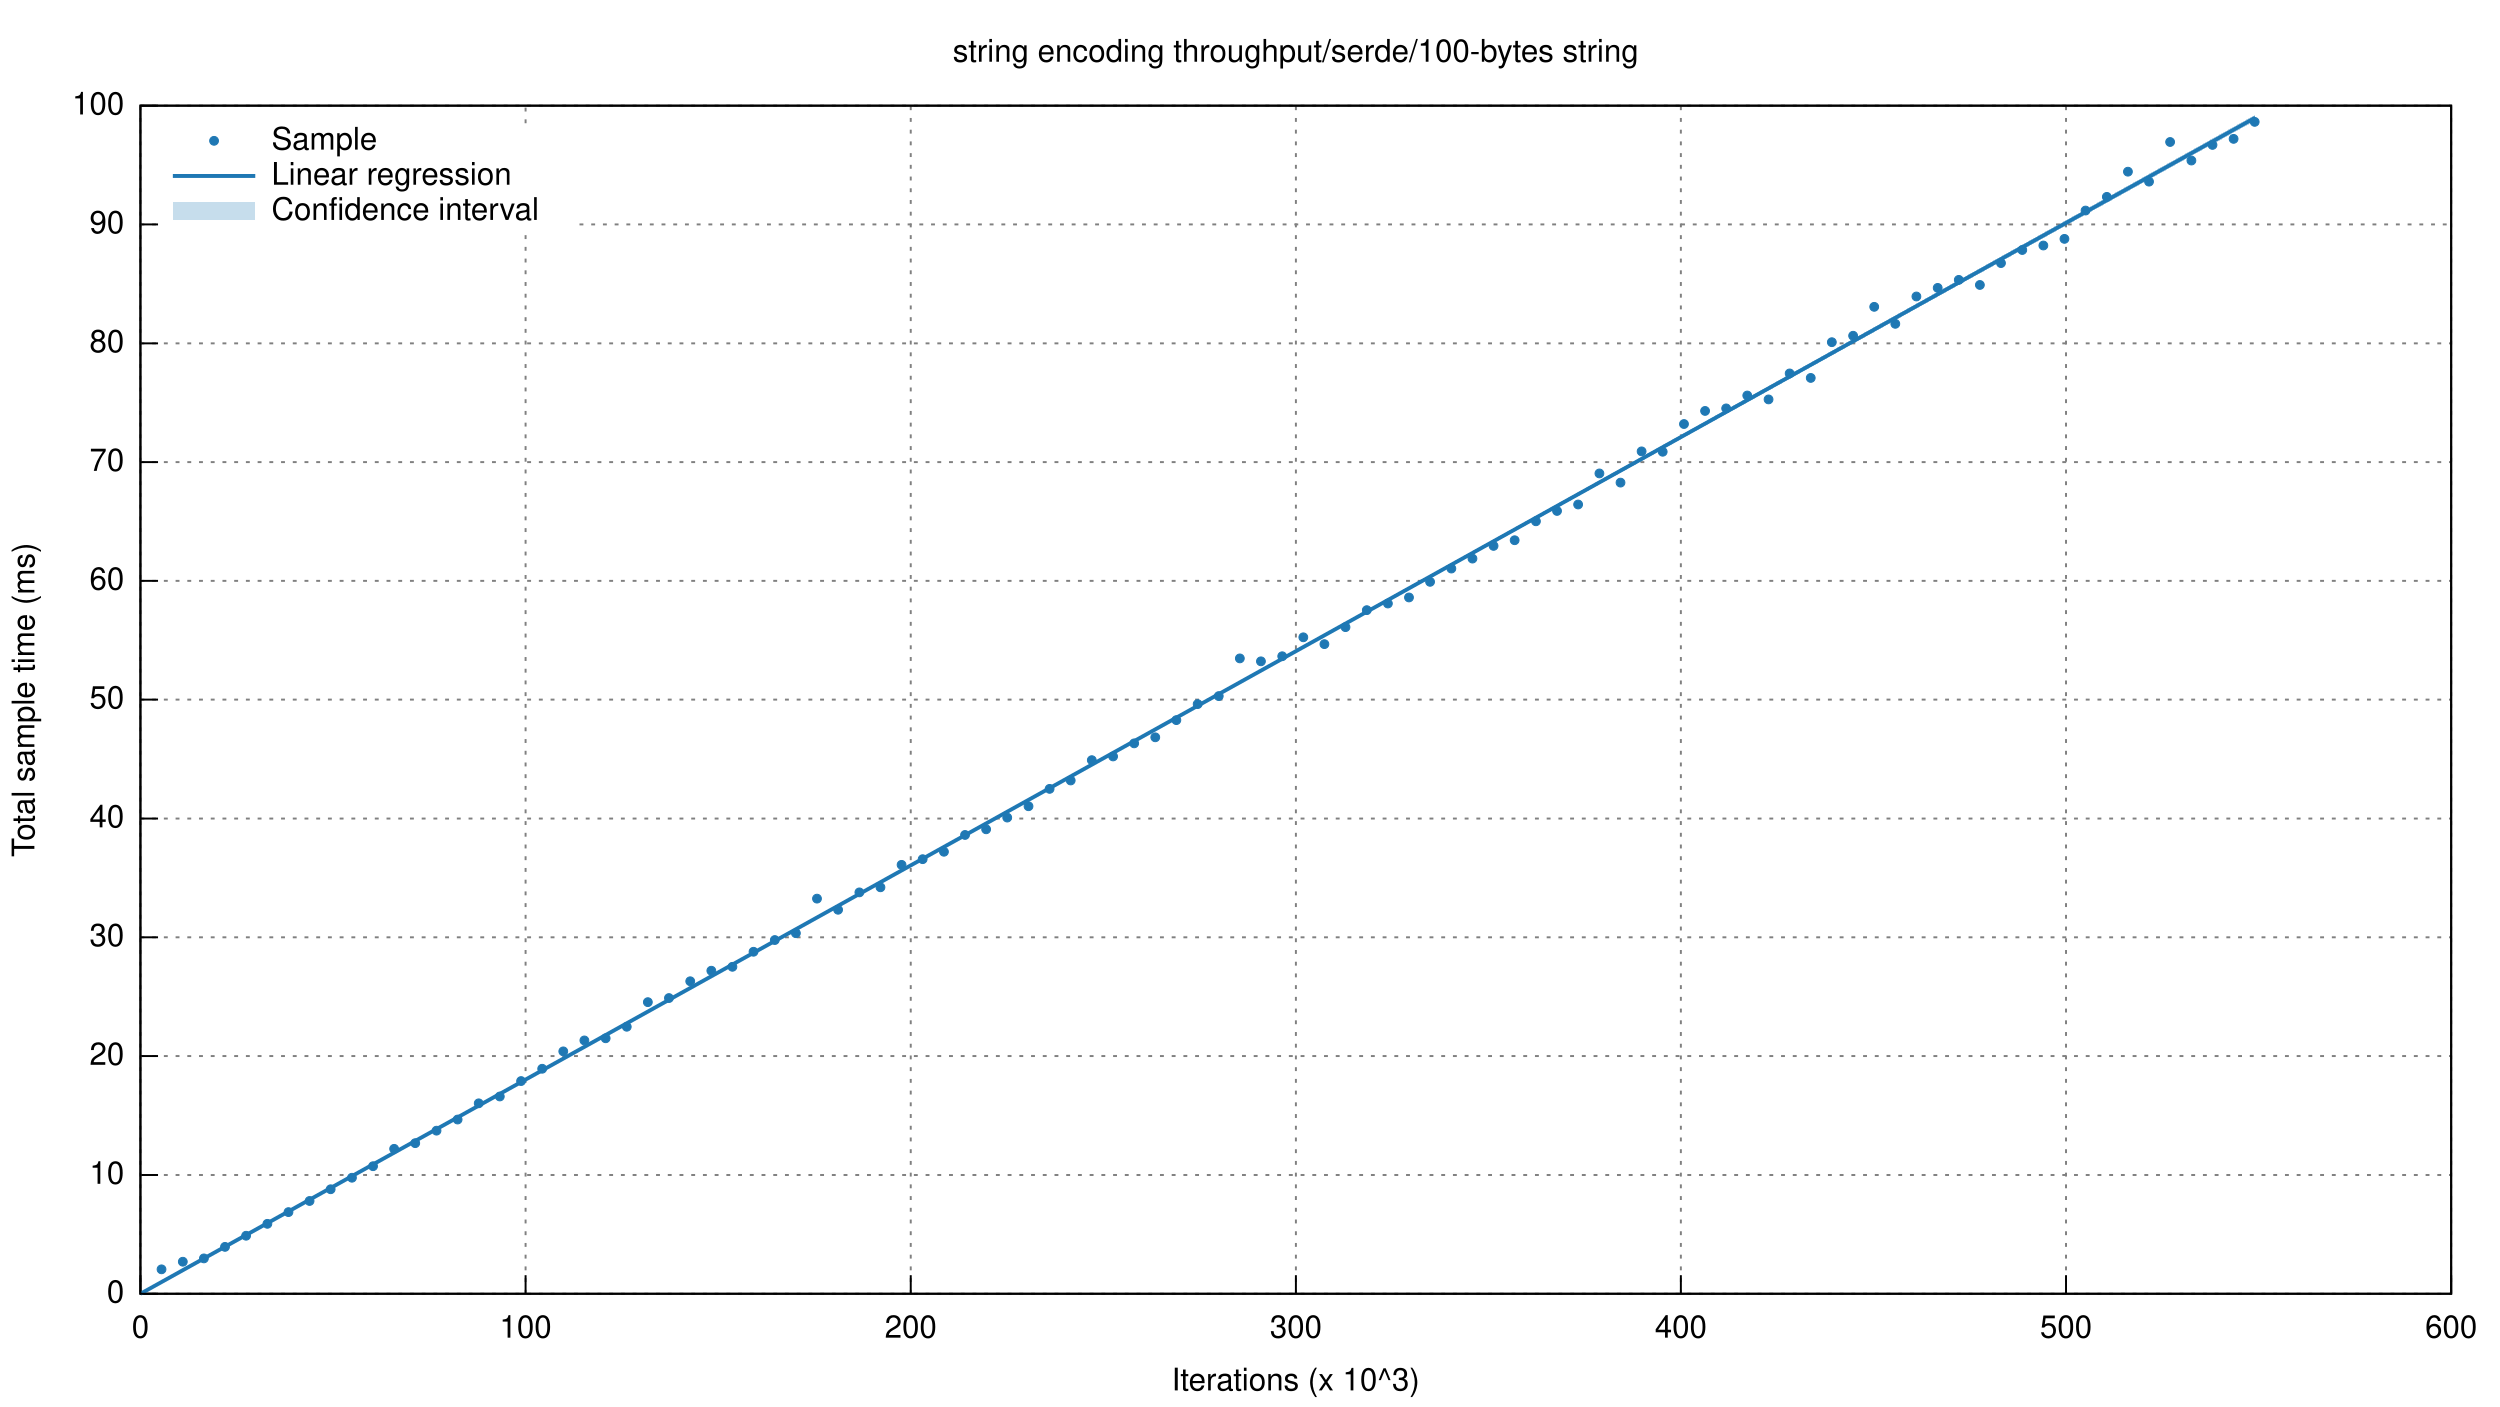
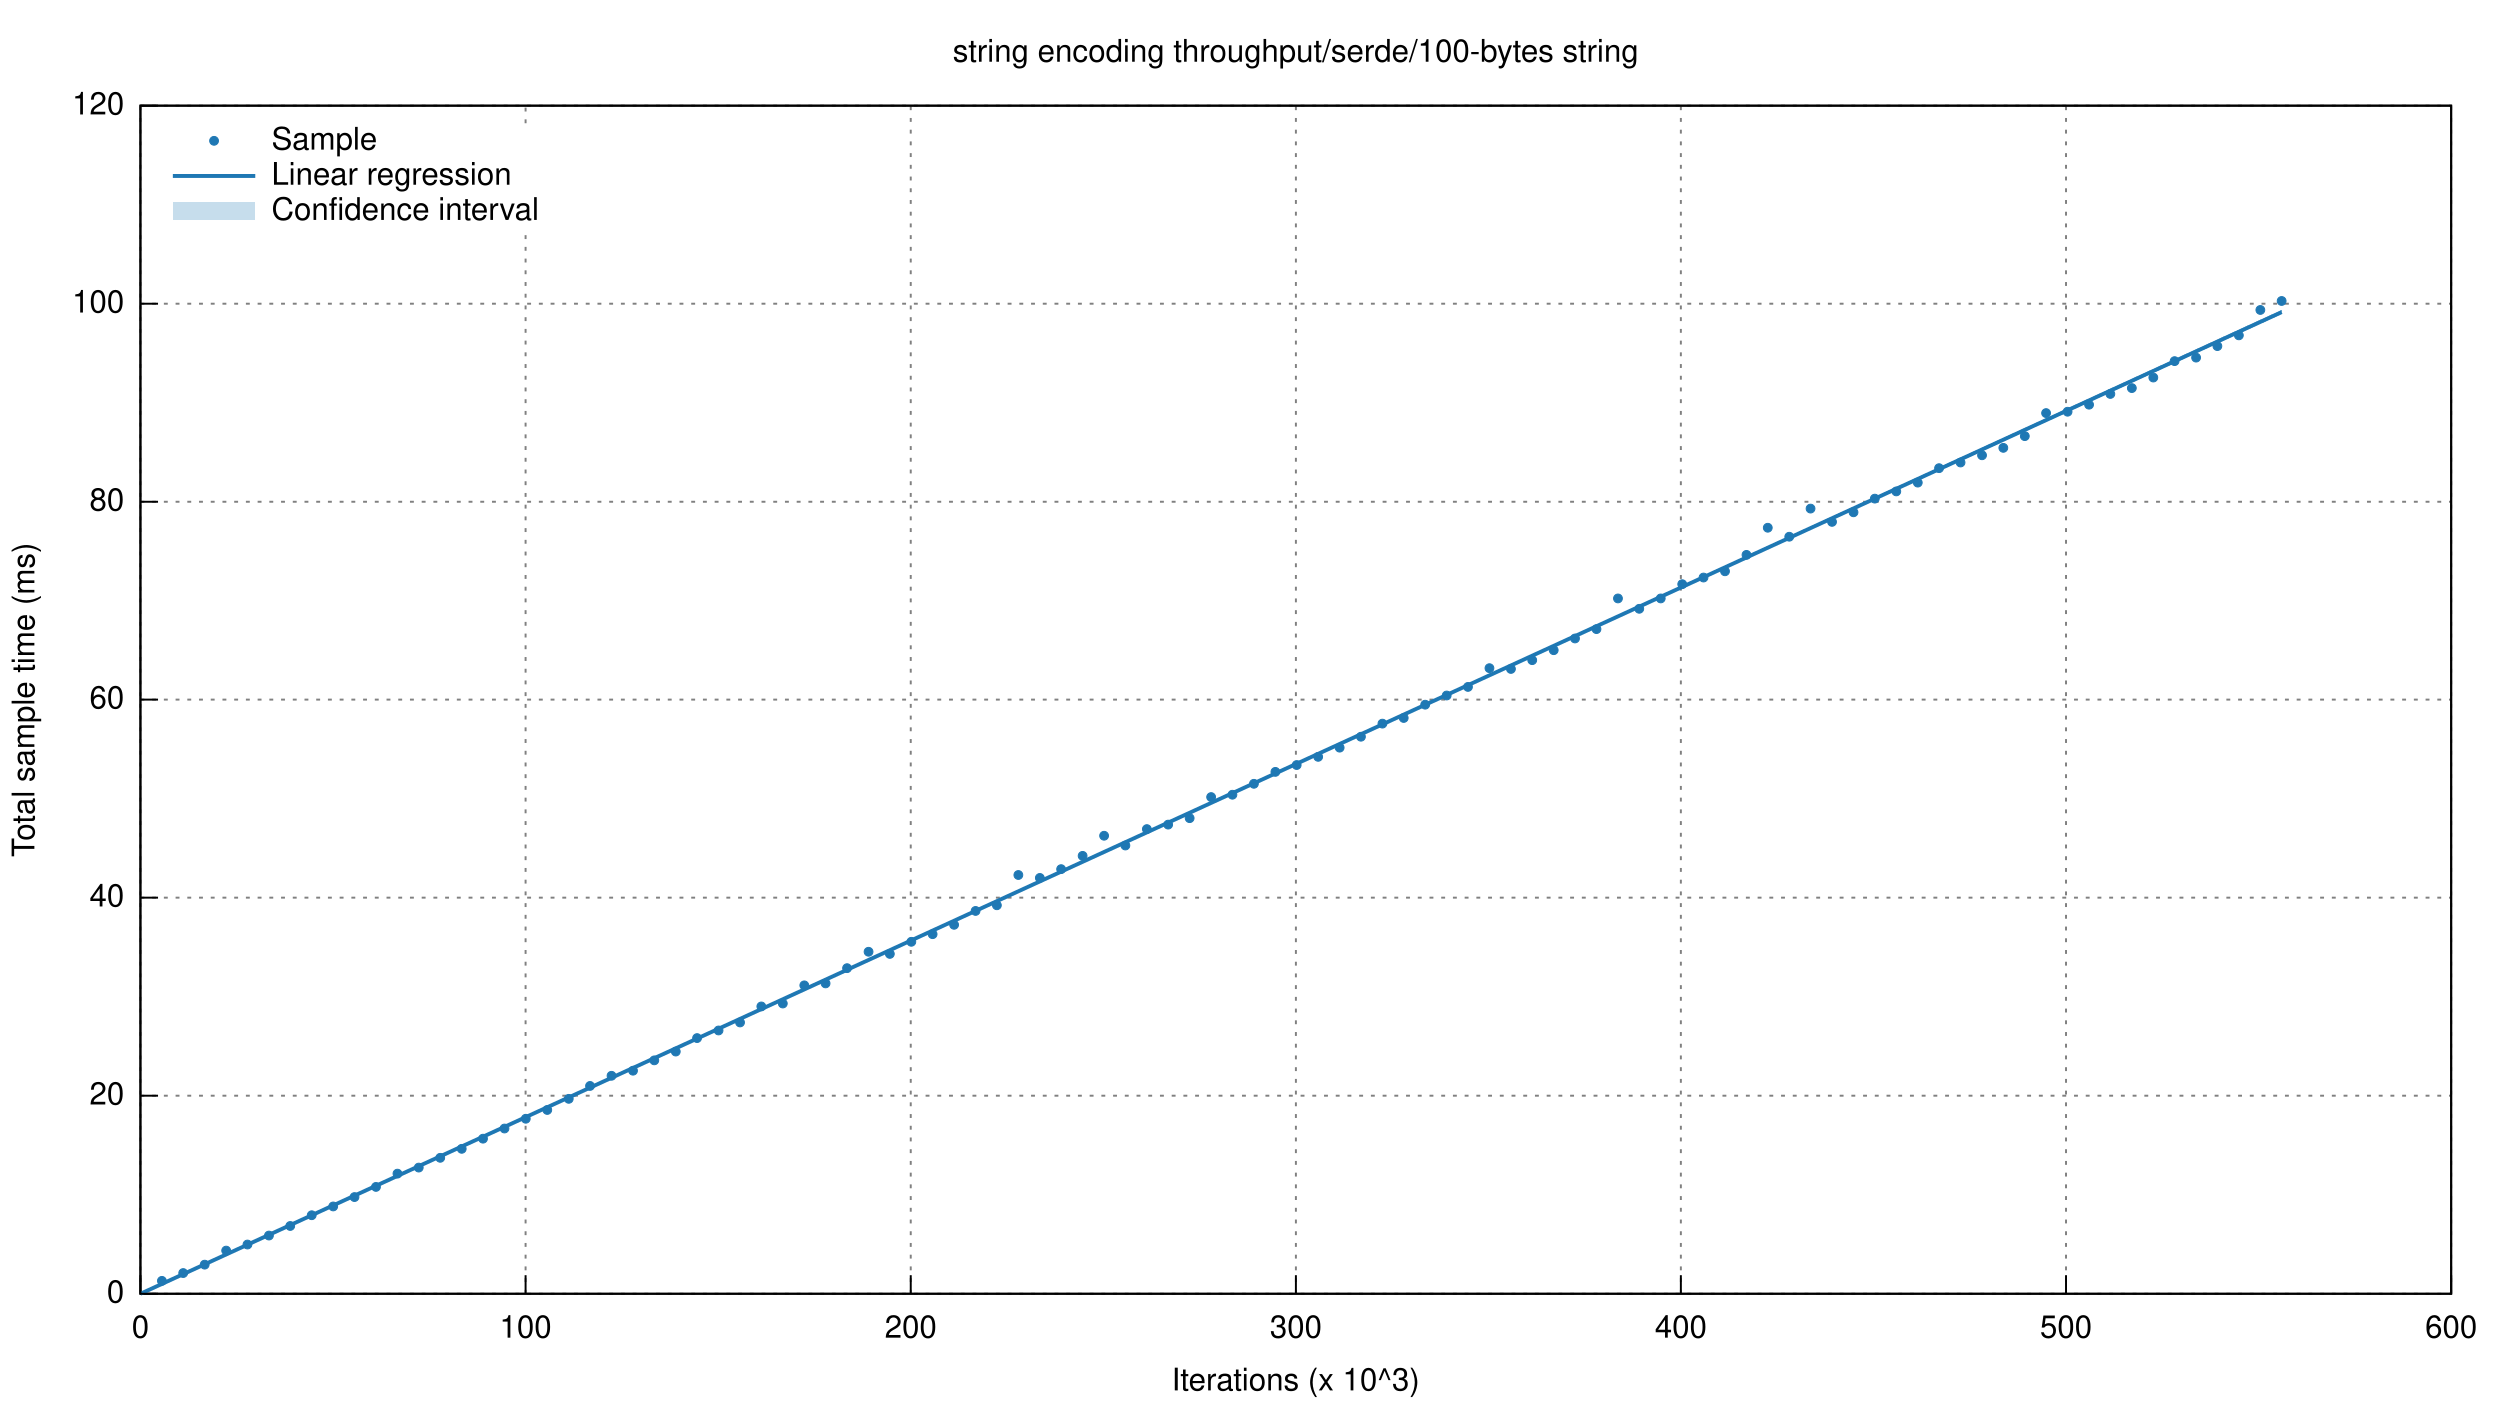
<svg xmlns="http://www.w3.org/2000/svg" xmlns:xlink="http://www.w3.org/1999/xlink" viewBox="0 0 1280 720">
  <g id="gnuplot_canvas">
    <rect x="0" y="0" width="1280" height="720" fill="none" />
    <defs>
      <circle id="gpDot" r="0.5" stroke-width="0.5" />
      <path id="gpPt0" stroke-width="0.222" stroke="currentColor" d="M-1,0 h2 M0,-1 v2" />
      <path id="gpPt1" stroke-width="0.222" stroke="currentColor" d="M-1,-1 L1,1 M1,-1 L-1,1" />
      <path id="gpPt2" stroke-width="0.222" stroke="currentColor" d="M-1,0 L1,0 M0,-1 L0,1 M-1,-1 L1,1 M-1,1 L1,-1" />
      <rect id="gpPt3" stroke-width="0.222" stroke="currentColor" x="-1" y="-1" width="2" height="2" />
      <rect id="gpPt4" stroke-width="0.222" stroke="currentColor" fill="currentColor" x="-1" y="-1" width="2" height="2" />
      <circle id="gpPt5" stroke-width="0.222" stroke="currentColor" cx="0" cy="0" r="1" />
      <use xlink:href="#gpPt5" id="gpPt6" fill="currentColor" stroke="none" />
      <path id="gpPt7" stroke-width="0.222" stroke="currentColor" d="M0,-1.33 L-1.33,0.67 L1.33,0.67 z" />
      <use xlink:href="#gpPt7" id="gpPt8" fill="currentColor" stroke="none" />
      <use xlink:href="#gpPt7" id="gpPt9" stroke="currentColor" transform="rotate(180)" />
      <use xlink:href="#gpPt9" id="gpPt10" fill="currentColor" stroke="none" />
      <use xlink:href="#gpPt3" id="gpPt11" stroke="currentColor" transform="rotate(45)" />
      <use xlink:href="#gpPt11" id="gpPt12" fill="currentColor" stroke="none" />
    </defs>
    <g style="fill:none; color:white; stroke:currentColor; stroke-width:1.00; stroke-linecap:butt; stroke-linejoin:miter">
</g>
    <g style="fill:none; color:black; stroke:currentColor; stroke-width:1.00; stroke-linecap:butt; stroke-linejoin:miter">
</g>
    <g style="fill:none; color:gray; stroke:currentColor; stroke-width:1.00; stroke-linecap:butt; stroke-linejoin:miter">
      <path stroke="gray" stroke-dasharray=" 2,4" class="gridline" d="M71.9,662.4 L1255.0,662.4  h0.01" />
    </g>
    <g style="fill:none; color:black; stroke:currentColor; stroke-width:1.00; stroke-linecap:butt; stroke-linejoin:miter">
      <path stroke="black" d="M71.9,662.4 L80.9,662.4  h0.01" />
      <g transform="translate(63.6,666.9)" style="stroke:none; fill:black; font-family:Helvetica; font-size:12.00pt; text-anchor:end">
        <text> 0</text>
      </g>
    </g>
    <g style="fill:none; color:gray; stroke:currentColor; stroke-width:1.00; stroke-linecap:butt; stroke-linejoin:miter">
-       <path stroke="gray" stroke-dasharray=" 2,4" class="gridline" d="M71.9,601.6 L1255.0,601.6  h0.01" />
-     </g>
-     <g style="fill:none; color:black; stroke:currentColor; stroke-width:1.00; stroke-linecap:butt; stroke-linejoin:miter">
-       <path stroke="black" d="M71.9,601.6 L80.9,601.6  h0.01" />
-       <g transform="translate(63.6,606.1)" style="stroke:none; fill:black; font-family:Helvetica; font-size:12.00pt; text-anchor:end">
-         <text> 10</text>
-       </g>
-     </g>
-     <g style="fill:none; color:gray; stroke:currentColor; stroke-width:1.00; stroke-linecap:butt; stroke-linejoin:miter">
-       <path stroke="gray" stroke-dasharray=" 2,4" class="gridline" d="M71.9,540.7 L1255.0,540.7  h0.01" />
-     </g>
-     <g style="fill:none; color:black; stroke:currentColor; stroke-width:1.00; stroke-linecap:butt; stroke-linejoin:miter">
-       <path stroke="black" d="M71.9,540.7 L80.9,540.7  h0.01" />
-       <g transform="translate(63.6,545.2)" style="stroke:none; fill:black; font-family:Helvetica; font-size:12.00pt; text-anchor:end">
+       <path stroke="gray" stroke-dasharray=" 2,4" class="gridline" d="M71.9,561.0 L1255.0,561.0  h0.01" />
+     </g>
+     <g style="fill:none; color:black; stroke:currentColor; stroke-width:1.00; stroke-linecap:butt; stroke-linejoin:miter">
+       <path stroke="black" d="M71.9,561.0 L80.9,561.0  h0.01" />
+       <g transform="translate(63.6,565.5)" style="stroke:none; fill:black; font-family:Helvetica; font-size:12.00pt; text-anchor:end">
        <text> 20</text>
      </g>
    </g>
    <g style="fill:none; color:gray; stroke:currentColor; stroke-width:1.00; stroke-linecap:butt; stroke-linejoin:miter">
-       <path stroke="gray" stroke-dasharray=" 2,4" class="gridline" d="M71.9,479.9 L1255.0,479.9  h0.01" />
-     </g>
-     <g style="fill:none; color:black; stroke:currentColor; stroke-width:1.00; stroke-linecap:butt; stroke-linejoin:miter">
-       <path stroke="black" d="M71.9,479.9 L80.9,479.9  h0.01" />
-       <g transform="translate(63.6,484.4)" style="stroke:none; fill:black; font-family:Helvetica; font-size:12.00pt; text-anchor:end">
-         <text> 30</text>
-       </g>
-     </g>
-     <g style="fill:none; color:gray; stroke:currentColor; stroke-width:1.00; stroke-linecap:butt; stroke-linejoin:miter">
-       <path stroke="gray" stroke-dasharray=" 2,4" class="gridline" d="M71.9,419.1 L1255.0,419.1  h0.01" />
-     </g>
-     <g style="fill:none; color:black; stroke:currentColor; stroke-width:1.00; stroke-linecap:butt; stroke-linejoin:miter">
-       <path stroke="black" d="M71.9,419.1 L80.9,419.1  h0.01" />
-       <g transform="translate(63.6,423.6)" style="stroke:none; fill:black; font-family:Helvetica; font-size:12.00pt; text-anchor:end">
+       <path stroke="gray" stroke-dasharray=" 2,4" class="gridline" d="M71.9,459.6 L1255.0,459.6  h0.01" />
+     </g>
+     <g style="fill:none; color:black; stroke:currentColor; stroke-width:1.00; stroke-linecap:butt; stroke-linejoin:miter">
+       <path stroke="black" d="M71.9,459.6 L80.9,459.6  h0.01" />
+       <g transform="translate(63.6,464.1)" style="stroke:none; fill:black; font-family:Helvetica; font-size:12.00pt; text-anchor:end">
        <text> 40</text>
      </g>
    </g>
    <g style="fill:none; color:gray; stroke:currentColor; stroke-width:1.00; stroke-linecap:butt; stroke-linejoin:miter">
      <path stroke="gray" stroke-dasharray=" 2,4" class="gridline" d="M71.9,358.2 L1255.0,358.2  h0.01" />
    </g>
    <g style="fill:none; color:black; stroke:currentColor; stroke-width:1.00; stroke-linecap:butt; stroke-linejoin:miter">
      <path stroke="black" d="M71.9,358.2 L80.9,358.2  h0.01" />
      <g transform="translate(63.6,362.7)" style="stroke:none; fill:black; font-family:Helvetica; font-size:12.00pt; text-anchor:end">
-         <text> 50</text>
-       </g>
-     </g>
-     <g style="fill:none; color:gray; stroke:currentColor; stroke-width:1.00; stroke-linecap:butt; stroke-linejoin:miter">
-       <path stroke="gray" stroke-dasharray=" 2,4" class="gridline" d="M71.9,297.4 L1255.0,297.4  h0.01" />
-     </g>
-     <g style="fill:none; color:black; stroke:currentColor; stroke-width:1.00; stroke-linecap:butt; stroke-linejoin:miter">
-       <path stroke="black" d="M71.9,297.4 L80.9,297.4  h0.01" />
-       <g transform="translate(63.6,301.9)" style="stroke:none; fill:black; font-family:Helvetica; font-size:12.00pt; text-anchor:end">
        <text> 60</text>
      </g>
    </g>
    <g style="fill:none; color:gray; stroke:currentColor; stroke-width:1.00; stroke-linecap:butt; stroke-linejoin:miter">
-       <path stroke="gray" stroke-dasharray=" 2,4" class="gridline" d="M71.9,236.6 L1255.0,236.6  h0.01" />
-     </g>
-     <g style="fill:none; color:black; stroke:currentColor; stroke-width:1.00; stroke-linecap:butt; stroke-linejoin:miter">
-       <path stroke="black" d="M71.9,236.6 L80.9,236.6  h0.01" />
-       <g transform="translate(63.6,241.1)" style="stroke:none; fill:black; font-family:Helvetica; font-size:12.00pt; text-anchor:end">
-         <text> 70</text>
-       </g>
-     </g>
-     <g style="fill:none; color:gray; stroke:currentColor; stroke-width:1.00; stroke-linecap:butt; stroke-linejoin:miter">
-       <path stroke="gray" stroke-dasharray=" 2,4" class="gridline" d="M71.9,175.8 L1255.0,175.8  h0.01" />
-     </g>
-     <g style="fill:none; color:black; stroke:currentColor; stroke-width:1.00; stroke-linecap:butt; stroke-linejoin:miter">
-       <path stroke="black" d="M71.9,175.8 L80.9,175.8  h0.01" />
-       <g transform="translate(63.6,180.3)" style="stroke:none; fill:black; font-family:Helvetica; font-size:12.00pt; text-anchor:end">
+       <path stroke="gray" stroke-dasharray=" 2,4" class="gridline" d="M71.9,256.9 L1255.0,256.9  h0.01" />
+     </g>
+     <g style="fill:none; color:black; stroke:currentColor; stroke-width:1.00; stroke-linecap:butt; stroke-linejoin:miter">
+       <path stroke="black" d="M71.9,256.9 L80.9,256.9  h0.01" />
+       <g transform="translate(63.6,261.4)" style="stroke:none; fill:black; font-family:Helvetica; font-size:12.00pt; text-anchor:end">
        <text> 80</text>
      </g>
    </g>
    <g style="fill:none; color:gray; stroke:currentColor; stroke-width:1.00; stroke-linecap:butt; stroke-linejoin:miter">
-       <path stroke="gray" stroke-dasharray=" 2,4" class="gridline" d="M71.9,114.9 L80.2,114.9 M296.7,114.9 L1255.0,114.9  h0.01" />
-     </g>
-     <g style="fill:none; color:black; stroke:currentColor; stroke-width:1.00; stroke-linecap:butt; stroke-linejoin:miter">
-       <path stroke="black" d="M71.9,114.9 L80.9,114.9  h0.01" />
-       <g transform="translate(63.6,119.4)" style="stroke:none; fill:black; font-family:Helvetica; font-size:12.00pt; text-anchor:end">
-         <text> 90</text>
+       <path stroke="gray" stroke-dasharray=" 2,4" class="gridline" d="M71.9,155.5 L1255.0,155.5  h0.01" />
+     </g>
+     <g style="fill:none; color:black; stroke:currentColor; stroke-width:1.00; stroke-linecap:butt; stroke-linejoin:miter">
+       <path stroke="black" d="M71.9,155.5 L80.9,155.5  h0.01" />
+       <g transform="translate(63.6,160.0)" style="stroke:none; fill:black; font-family:Helvetica; font-size:12.00pt; text-anchor:end">
+         <text> 100</text>
      </g>
    </g>
    <g style="fill:none; color:gray; stroke:currentColor; stroke-width:1.00; stroke-linecap:butt; stroke-linejoin:miter">
      <path stroke="gray" stroke-dasharray=" 2,4" class="gridline" d="M71.9,54.1 L1255.0,54.1  h0.01" />
    </g>
    <g style="fill:none; color:black; stroke:currentColor; stroke-width:1.00; stroke-linecap:butt; stroke-linejoin:miter">
      <path stroke="black" d="M71.9,54.1 L80.9,54.1  h0.01" />
      <g transform="translate(63.6,58.6)" style="stroke:none; fill:black; font-family:Helvetica; font-size:12.00pt; text-anchor:end">
-         <text> 100</text>
+         <text> 120</text>
      </g>
    </g>
    <g style="fill:none; color:gray; stroke:currentColor; stroke-width:1.00; stroke-linecap:butt; stroke-linejoin:miter">
      <path stroke="gray" stroke-dasharray=" 2,4" class="gridline" d="M71.9,662.4 L71.9,54.1  h0.01" />
    </g>
    <g style="fill:none; color:black; stroke:currentColor; stroke-width:1.00; stroke-linecap:butt; stroke-linejoin:miter">
      <path stroke="black" d="M71.9,662.4 L71.9,653.4  h0.01" />
      <g transform="translate(71.9,684.9)" style="stroke:none; fill:black; font-family:Helvetica; font-size:12.00pt; text-anchor:middle">
        <text> 0</text>
      </g>
    </g>
    <g style="fill:none; color:gray; stroke:currentColor; stroke-width:1.00; stroke-linecap:butt; stroke-linejoin:miter">
      <path stroke="gray" stroke-dasharray=" 2,4" class="gridline" d="M269.1,662.4 L269.1,117.1 M269.1,63.1 L269.1,54.1  h0.01" />
    </g>
    <g style="fill:none; color:black; stroke:currentColor; stroke-width:1.00; stroke-linecap:butt; stroke-linejoin:miter">
      <path stroke="black" d="M269.1,662.4 L269.1,653.4  h0.01" />
      <g transform="translate(269.1,684.9)" style="stroke:none; fill:black; font-family:Helvetica; font-size:12.00pt; text-anchor:middle">
        <text> 100</text>
      </g>
    </g>
    <g style="fill:none; color:gray; stroke:currentColor; stroke-width:1.00; stroke-linecap:butt; stroke-linejoin:miter">
      <path stroke="gray" stroke-dasharray=" 2,4" class="gridline" d="M466.3,662.4 L466.3,54.1  h0.01" />
    </g>
    <g style="fill:none; color:black; stroke:currentColor; stroke-width:1.00; stroke-linecap:butt; stroke-linejoin:miter">
      <path stroke="black" d="M466.3,662.4 L466.3,653.4  h0.01" />
      <g transform="translate(466.3,684.9)" style="stroke:none; fill:black; font-family:Helvetica; font-size:12.00pt; text-anchor:middle">
        <text> 200</text>
      </g>
    </g>
    <g style="fill:none; color:gray; stroke:currentColor; stroke-width:1.00; stroke-linecap:butt; stroke-linejoin:miter">
      <path stroke="gray" stroke-dasharray=" 2,4" class="gridline" d="M663.5,662.4 L663.5,54.1  h0.01" />
    </g>
    <g style="fill:none; color:black; stroke:currentColor; stroke-width:1.00; stroke-linecap:butt; stroke-linejoin:miter">
      <path stroke="black" d="M663.5,662.4 L663.5,653.4  h0.01" />
      <g transform="translate(663.5,684.9)" style="stroke:none; fill:black; font-family:Helvetica; font-size:12.00pt; text-anchor:middle">
        <text> 300</text>
      </g>
    </g>
    <g style="fill:none; color:gray; stroke:currentColor; stroke-width:1.00; stroke-linecap:butt; stroke-linejoin:miter">
      <path stroke="gray" stroke-dasharray=" 2,4" class="gridline" d="M860.6,662.4 L860.6,54.1  h0.01" />
    </g>
    <g style="fill:none; color:black; stroke:currentColor; stroke-width:1.00; stroke-linecap:butt; stroke-linejoin:miter">
      <path stroke="black" d="M860.6,662.4 L860.6,653.4  h0.01" />
      <g transform="translate(860.6,684.9)" style="stroke:none; fill:black; font-family:Helvetica; font-size:12.00pt; text-anchor:middle">
        <text> 400</text>
      </g>
    </g>
    <g style="fill:none; color:gray; stroke:currentColor; stroke-width:1.00; stroke-linecap:butt; stroke-linejoin:miter">
      <path stroke="gray" stroke-dasharray=" 2,4" class="gridline" d="M1057.8,662.4 L1057.8,54.1  h0.01" />
    </g>
    <g style="fill:none; color:black; stroke:currentColor; stroke-width:1.00; stroke-linecap:butt; stroke-linejoin:miter">
      <path stroke="black" d="M1057.8,662.4 L1057.8,653.4  h0.01" />
      <g transform="translate(1057.8,684.9)" style="stroke:none; fill:black; font-family:Helvetica; font-size:12.00pt; text-anchor:middle">
        <text> 500</text>
      </g>
    </g>
    <g style="fill:none; color:gray; stroke:currentColor; stroke-width:1.00; stroke-linecap:butt; stroke-linejoin:miter">
      <path stroke="gray" stroke-dasharray=" 2,4" class="gridline" d="M1255.0,662.4 L1255.0,54.1  h0.01" />
    </g>
    <g style="fill:none; color:black; stroke:currentColor; stroke-width:1.00; stroke-linecap:butt; stroke-linejoin:miter">
      <path stroke="black" d="M1255.0,662.4 L1255.0,653.4  h0.01" />
      <g transform="translate(1255.0,684.9)" style="stroke:none; fill:black; font-family:Helvetica; font-size:12.00pt; text-anchor:middle">
        <text> 600</text>
      </g>
      <path stroke="black" d="M71.9,54.1 L71.9,662.4 L1255.0,662.4 L1255.0,54.1 L71.9,54.1 Z  h0.01" />
      <g transform="translate(17.6,358.3) rotate(270)" style="stroke:none; fill:black; font-family:Helvetica; font-size:12.00pt; text-anchor:middle">
        <text>Total sample time (ms)</text>
      </g>
      <g transform="translate(663.4,711.9)" style="stroke:none; fill:black; font-family:Helvetica; font-size:12.00pt; text-anchor:middle">
        <text>Iterations (x 10^3)</text>
      </g>
      <g transform="translate(663.4,31.6)" style="stroke:none; fill:black; font-family:Helvetica; font-size:12.00pt; text-anchor:middle">
        <text>string encoding throughput/serde/100-bytes string</text>
      </g>
    </g>
    <g id="gnuplot_plot_1">
      <g style="fill:none; color:red; stroke:currentColor; stroke-width:1.00; stroke-linecap:butt; stroke-linejoin:miter">
        <g transform="translate(139.0,76.6)" style="stroke:none; fill:black; font-family:Helvetica; font-size:12.00pt; text-anchor:start">
          <text>Sample</text>
        </g>
-         <use xlink:href="#gpPt6" transform="translate(82.7,649.9) scale(2.25)" color="rgb( 31, 120, 180)" />
-         <use xlink:href="#gpPt6" transform="translate(93.6,646.0) scale(2.25)" color="rgb( 31, 120, 180)" />
-         <use xlink:href="#gpPt6" transform="translate(104.4,644.3) scale(2.25)" color="rgb( 31, 120, 180)" />
-         <use xlink:href="#gpPt6" transform="translate(115.2,638.4) scale(2.25)" color="rgb( 31, 120, 180)" />
-         <use xlink:href="#gpPt6" transform="translate(126.0,632.7) scale(2.25)" color="rgb( 31, 120, 180)" />
-         <use xlink:href="#gpPt6" transform="translate(136.9,626.6) scale(2.25)" color="rgb( 31, 120, 180)" />
-         <use xlink:href="#gpPt6" transform="translate(147.7,620.6) scale(2.25)" color="rgb( 31, 120, 180)" />
-         <use xlink:href="#gpPt6" transform="translate(158.5,614.9) scale(2.25)" color="rgb( 31, 120, 180)" />
-         <use xlink:href="#gpPt6" transform="translate(169.3,608.9) scale(2.25)" color="rgb( 31, 120, 180)" />
-         <use xlink:href="#gpPt6" transform="translate(180.2,603.0) scale(2.25)" color="rgb( 31, 120, 180)" />
-         <use xlink:href="#gpPt6" transform="translate(191.0,597.1) scale(2.25)" color="rgb( 31, 120, 180)" />
-         <use xlink:href="#gpPt6" transform="translate(201.8,588.2) scale(2.25)" color="rgb( 31, 120, 180)" />
-         <use xlink:href="#gpPt6" transform="translate(212.6,585.3) scale(2.25)" color="rgb( 31, 120, 180)" />
-         <use xlink:href="#gpPt6" transform="translate(223.5,578.9) scale(2.25)" color="rgb( 31, 120, 180)" />
-         <use xlink:href="#gpPt6" transform="translate(234.3,573.2) scale(2.25)" color="rgb( 31, 120, 180)" />
-         <use xlink:href="#gpPt6" transform="translate(245.1,564.9) scale(2.25)" color="rgb( 31, 120, 180)" />
-         <use xlink:href="#gpPt6" transform="translate(255.9,561.4) scale(2.25)" color="rgb( 31, 120, 180)" />
-         <use xlink:href="#gpPt6" transform="translate(266.8,553.5) scale(2.25)" color="rgb( 31, 120, 180)" />
-         <use xlink:href="#gpPt6" transform="translate(277.6,547.2) scale(2.25)" color="rgb( 31, 120, 180)" />
-         <use xlink:href="#gpPt6" transform="translate(288.4,538.3) scale(2.25)" color="rgb( 31, 120, 180)" />
-         <use xlink:href="#gpPt6" transform="translate(299.2,532.7) scale(2.25)" color="rgb( 31, 120, 180)" />
-         <use xlink:href="#gpPt6" transform="translate(310.1,531.6) scale(2.25)" color="rgb( 31, 120, 180)" />
-         <use xlink:href="#gpPt6" transform="translate(320.9,525.7) scale(2.25)" color="rgb( 31, 120, 180)" />
-         <use xlink:href="#gpPt6" transform="translate(331.7,513.1) scale(2.25)" color="rgb( 31, 120, 180)" />
-         <use xlink:href="#gpPt6" transform="translate(342.5,511.0) scale(2.25)" color="rgb( 31, 120, 180)" />
-         <use xlink:href="#gpPt6" transform="translate(353.4,502.4) scale(2.25)" color="rgb( 31, 120, 180)" />
-         <use xlink:href="#gpPt6" transform="translate(364.2,497.0) scale(2.25)" color="rgb( 31, 120, 180)" />
-         <use xlink:href="#gpPt6" transform="translate(375.0,495.0) scale(2.25)" color="rgb( 31, 120, 180)" />
-         <use xlink:href="#gpPt6" transform="translate(385.8,487.3) scale(2.25)" color="rgb( 31, 120, 180)" />
-         <use xlink:href="#gpPt6" transform="translate(396.7,481.3) scale(2.25)" color="rgb( 31, 120, 180)" />
-         <use xlink:href="#gpPt6" transform="translate(407.5,477.8) scale(2.25)" color="rgb( 31, 120, 180)" />
-         <use xlink:href="#gpPt6" transform="translate(418.3,460.1) scale(2.25)" color="rgb( 31, 120, 180)" />
-         <use xlink:href="#gpPt6" transform="translate(429.1,465.8) scale(2.25)" color="rgb( 31, 120, 180)" />
-         <use xlink:href="#gpPt6" transform="translate(440.0,456.9) scale(2.25)" color="rgb( 31, 120, 180)" />
-         <use xlink:href="#gpPt6" transform="translate(450.8,454.3) scale(2.25)" color="rgb( 31, 120, 180)" />
-         <use xlink:href="#gpPt6" transform="translate(461.6,442.8) scale(2.25)" color="rgb( 31, 120, 180)" />
-         <use xlink:href="#gpPt6" transform="translate(472.4,439.9) scale(2.25)" color="rgb( 31, 120, 180)" />
-         <use xlink:href="#gpPt6" transform="translate(483.3,436.1) scale(2.25)" color="rgb( 31, 120, 180)" />
-         <use xlink:href="#gpPt6" transform="translate(494.1,427.5) scale(2.25)" color="rgb( 31, 120, 180)" />
-         <use xlink:href="#gpPt6" transform="translate(504.9,424.6) scale(2.25)" color="rgb( 31, 120, 180)" />
-         <use xlink:href="#gpPt6" transform="translate(515.7,418.6) scale(2.25)" color="rgb( 31, 120, 180)" />
-         <use xlink:href="#gpPt6" transform="translate(526.6,412.8) scale(2.25)" color="rgb( 31, 120, 180)" />
-         <use xlink:href="#gpPt6" transform="translate(537.4,403.9) scale(2.25)" color="rgb( 31, 120, 180)" />
-         <use xlink:href="#gpPt6" transform="translate(548.2,399.6) scale(2.25)" color="rgb( 31, 120, 180)" />
-         <use xlink:href="#gpPt6" transform="translate(559.0,389.2) scale(2.25)" color="rgb( 31, 120, 180)" />
-         <use xlink:href="#gpPt6" transform="translate(569.9,387.3) scale(2.25)" color="rgb( 31, 120, 180)" />
-         <use xlink:href="#gpPt6" transform="translate(580.7,380.6) scale(2.25)" color="rgb( 31, 120, 180)" />
-         <use xlink:href="#gpPt6" transform="translate(591.5,377.5) scale(2.25)" color="rgb( 31, 120, 180)" />
-         <use xlink:href="#gpPt6" transform="translate(602.3,368.7) scale(2.25)" color="rgb( 31, 120, 180)" />
-         <use xlink:href="#gpPt6" transform="translate(613.2,360.5) scale(2.25)" color="rgb( 31, 120, 180)" />
-         <use xlink:href="#gpPt6" transform="translate(624.0,356.4) scale(2.25)" color="rgb( 31, 120, 180)" />
-         <use xlink:href="#gpPt6" transform="translate(634.8,337.1) scale(2.25)" color="rgb( 31, 120, 180)" />
-         <use xlink:href="#gpPt6" transform="translate(645.6,338.6) scale(2.25)" color="rgb( 31, 120, 180)" />
-         <use xlink:href="#gpPt6" transform="translate(656.5,336.0) scale(2.25)" color="rgb( 31, 120, 180)" />
-         <use xlink:href="#gpPt6" transform="translate(667.3,326.3) scale(2.25)" color="rgb( 31, 120, 180)" />
-         <use xlink:href="#gpPt6" transform="translate(678.1,329.8) scale(2.25)" color="rgb( 31, 120, 180)" />
-         <use xlink:href="#gpPt6" transform="translate(688.9,321.1) scale(2.25)" color="rgb( 31, 120, 180)" />
-         <use xlink:href="#gpPt6" transform="translate(699.8,312.4) scale(2.25)" color="rgb( 31, 120, 180)" />
-         <use xlink:href="#gpPt6" transform="translate(710.6,309.0) scale(2.25)" color="rgb( 31, 120, 180)" />
-         <use xlink:href="#gpPt6" transform="translate(721.4,305.9) scale(2.25)" color="rgb( 31, 120, 180)" />
-         <use xlink:href="#gpPt6" transform="translate(732.2,297.9) scale(2.25)" color="rgb( 31, 120, 180)" />
-         <use xlink:href="#gpPt6" transform="translate(743.1,291.1) scale(2.25)" color="rgb( 31, 120, 180)" />
-         <use xlink:href="#gpPt6" transform="translate(753.9,286.0) scale(2.25)" color="rgb( 31, 120, 180)" />
-         <use xlink:href="#gpPt6" transform="translate(764.7,279.5) scale(2.25)" color="rgb( 31, 120, 180)" />
-         <use xlink:href="#gpPt6" transform="translate(775.5,276.6) scale(2.25)" color="rgb( 31, 120, 180)" />
-         <use xlink:href="#gpPt6" transform="translate(786.4,266.9) scale(2.25)" color="rgb( 31, 120, 180)" />
-         <use xlink:href="#gpPt6" transform="translate(797.2,261.6) scale(2.25)" color="rgb( 31, 120, 180)" />
-         <use xlink:href="#gpPt6" transform="translate(808.0,258.3) scale(2.25)" color="rgb( 31, 120, 180)" />
-         <use xlink:href="#gpPt6" transform="translate(818.9,242.4) scale(2.25)" color="rgb( 31, 120, 180)" />
-         <use xlink:href="#gpPt6" transform="translate(829.7,247.1) scale(2.25)" color="rgb( 31, 120, 180)" />
-         <use xlink:href="#gpPt6" transform="translate(840.5,231.1) scale(2.25)" color="rgb( 31, 120, 180)" />
-         <use xlink:href="#gpPt6" transform="translate(851.3,231.3) scale(2.25)" color="rgb( 31, 120, 180)" />
-         <use xlink:href="#gpPt6" transform="translate(862.2,217.1) scale(2.25)" color="rgb( 31, 120, 180)" />
-         <use xlink:href="#gpPt6" transform="translate(873.0,210.4) scale(2.25)" color="rgb( 31, 120, 180)" />
-         <use xlink:href="#gpPt6" transform="translate(883.8,209.1) scale(2.25)" color="rgb( 31, 120, 180)" />
-         <use xlink:href="#gpPt6" transform="translate(894.6,202.5) scale(2.25)" color="rgb( 31, 120, 180)" />
-         <use xlink:href="#gpPt6" transform="translate(905.5,204.5) scale(2.25)" color="rgb( 31, 120, 180)" />
-         <use xlink:href="#gpPt6" transform="translate(916.3,191.2) scale(2.25)" color="rgb( 31, 120, 180)" />
-         <use xlink:href="#gpPt6" transform="translate(927.1,193.5) scale(2.25)" color="rgb( 31, 120, 180)" />
-         <use xlink:href="#gpPt6" transform="translate(937.9,175.2) scale(2.25)" color="rgb( 31, 120, 180)" />
-         <use xlink:href="#gpPt6" transform="translate(948.8,171.9) scale(2.25)" color="rgb( 31, 120, 180)" />
-         <use xlink:href="#gpPt6" transform="translate(959.6,157.1) scale(2.25)" color="rgb( 31, 120, 180)" />
-         <use xlink:href="#gpPt6" transform="translate(970.4,165.8) scale(2.25)" color="rgb( 31, 120, 180)" />
-         <use xlink:href="#gpPt6" transform="translate(981.2,151.8) scale(2.25)" color="rgb( 31, 120, 180)" />
-         <use xlink:href="#gpPt6" transform="translate(992.1,147.4) scale(2.25)" color="rgb( 31, 120, 180)" />
-         <use xlink:href="#gpPt6" transform="translate(1002.9,143.3) scale(2.25)" color="rgb( 31, 120, 180)" />
-         <use xlink:href="#gpPt6" transform="translate(1013.7,145.9) scale(2.25)" color="rgb( 31, 120, 180)" />
-         <use xlink:href="#gpPt6" transform="translate(1024.5,134.7) scale(2.25)" color="rgb( 31, 120, 180)" />
-         <use xlink:href="#gpPt6" transform="translate(1035.4,128.0) scale(2.25)" color="rgb( 31, 120, 180)" />
-         <use xlink:href="#gpPt6" transform="translate(1046.2,125.7) scale(2.25)" color="rgb( 31, 120, 180)" />
-         <use xlink:href="#gpPt6" transform="translate(1057.0,122.3) scale(2.25)" color="rgb( 31, 120, 180)" />
-         <use xlink:href="#gpPt6" transform="translate(1067.8,107.8) scale(2.25)" color="rgb( 31, 120, 180)" />
-         <use xlink:href="#gpPt6" transform="translate(1078.7,100.8) scale(2.25)" color="rgb( 31, 120, 180)" />
-         <use xlink:href="#gpPt6" transform="translate(1089.5,87.9) scale(2.25)" color="rgb( 31, 120, 180)" />
-         <use xlink:href="#gpPt6" transform="translate(1100.3,93.0) scale(2.25)" color="rgb( 31, 120, 180)" />
-         <use xlink:href="#gpPt6" transform="translate(1111.1,72.7) scale(2.25)" color="rgb( 31, 120, 180)" />
-         <use xlink:href="#gpPt6" transform="translate(1122.0,82.2) scale(2.25)" color="rgb( 31, 120, 180)" />
-         <use xlink:href="#gpPt6" transform="translate(1132.8,74.2) scale(2.25)" color="rgb( 31, 120, 180)" />
-         <use xlink:href="#gpPt6" transform="translate(1143.6,71.1) scale(2.25)" color="rgb( 31, 120, 180)" />
-         <use xlink:href="#gpPt6" transform="translate(1154.4,62.4) scale(2.25)" color="rgb( 31, 120, 180)" />
+         <use xlink:href="#gpPt6" transform="translate(82.9,655.8) scale(2.25)" color="rgb( 31, 120, 180)" />
+         <use xlink:href="#gpPt6" transform="translate(93.8,651.8) scale(2.25)" color="rgb( 31, 120, 180)" />
+         <use xlink:href="#gpPt6" transform="translate(104.8,647.5) scale(2.25)" color="rgb( 31, 120, 180)" />
+         <use xlink:href="#gpPt6" transform="translate(115.8,640.3) scale(2.25)" color="rgb( 31, 120, 180)" />
+         <use xlink:href="#gpPt6" transform="translate(126.7,637.2) scale(2.25)" color="rgb( 31, 120, 180)" />
+         <use xlink:href="#gpPt6" transform="translate(137.7,632.6) scale(2.25)" color="rgb( 31, 120, 180)" />
+         <use xlink:href="#gpPt6" transform="translate(148.6,627.7) scale(2.25)" color="rgb( 31, 120, 180)" />
+         <use xlink:href="#gpPt6" transform="translate(159.6,622.2) scale(2.25)" color="rgb( 31, 120, 180)" />
+         <use xlink:href="#gpPt6" transform="translate(170.6,617.7) scale(2.25)" color="rgb( 31, 120, 180)" />
+         <use xlink:href="#gpPt6" transform="translate(181.5,612.9) scale(2.25)" color="rgb( 31, 120, 180)" />
+         <use xlink:href="#gpPt6" transform="translate(192.5,607.7) scale(2.25)" color="rgb( 31, 120, 180)" />
+         <use xlink:href="#gpPt6" transform="translate(203.5,600.9) scale(2.25)" color="rgb( 31, 120, 180)" />
+         <use xlink:href="#gpPt6" transform="translate(214.4,597.8) scale(2.25)" color="rgb( 31, 120, 180)" />
+         <use xlink:href="#gpPt6" transform="translate(225.4,592.8) scale(2.25)" color="rgb( 31, 120, 180)" />
+         <use xlink:href="#gpPt6" transform="translate(236.4,588.2) scale(2.25)" color="rgb( 31, 120, 180)" />
+         <use xlink:href="#gpPt6" transform="translate(247.3,583.0) scale(2.25)" color="rgb( 31, 120, 180)" />
+         <use xlink:href="#gpPt6" transform="translate(258.3,577.8) scale(2.25)" color="rgb( 31, 120, 180)" />
+         <use xlink:href="#gpPt6" transform="translate(269.2,572.8) scale(2.25)" color="rgb( 31, 120, 180)" />
+         <use xlink:href="#gpPt6" transform="translate(280.2,568.3) scale(2.25)" color="rgb( 31, 120, 180)" />
+         <use xlink:href="#gpPt6" transform="translate(291.2,562.6) scale(2.25)" color="rgb( 31, 120, 180)" />
+         <use xlink:href="#gpPt6" transform="translate(302.1,556.0) scale(2.25)" color="rgb( 31, 120, 180)" />
+         <use xlink:href="#gpPt6" transform="translate(313.1,550.8) scale(2.25)" color="rgb( 31, 120, 180)" />
+         <use xlink:href="#gpPt6" transform="translate(324.1,548.2) scale(2.25)" color="rgb( 31, 120, 180)" />
+         <use xlink:href="#gpPt6" transform="translate(335.0,542.9) scale(2.25)" color="rgb( 31, 120, 180)" />
+         <use xlink:href="#gpPt6" transform="translate(346.0,538.4) scale(2.25)" color="rgb( 31, 120, 180)" />
+         <use xlink:href="#gpPt6" transform="translate(356.9,531.5) scale(2.25)" color="rgb( 31, 120, 180)" />
+         <use xlink:href="#gpPt6" transform="translate(367.9,527.6) scale(2.25)" color="rgb( 31, 120, 180)" />
+         <use xlink:href="#gpPt6" transform="translate(378.9,523.5) scale(2.25)" color="rgb( 31, 120, 180)" />
+         <use xlink:href="#gpPt6" transform="translate(389.8,515.3) scale(2.25)" color="rgb( 31, 120, 180)" />
+         <use xlink:href="#gpPt6" transform="translate(400.8,513.8) scale(2.25)" color="rgb( 31, 120, 180)" />
+         <use xlink:href="#gpPt6" transform="translate(411.8,504.5) scale(2.25)" color="rgb( 31, 120, 180)" />
+         <use xlink:href="#gpPt6" transform="translate(422.7,503.5) scale(2.25)" color="rgb( 31, 120, 180)" />
+         <use xlink:href="#gpPt6" transform="translate(433.7,495.7) scale(2.25)" color="rgb( 31, 120, 180)" />
+         <use xlink:href="#gpPt6" transform="translate(444.7,487.3) scale(2.25)" color="rgb( 31, 120, 180)" />
+         <use xlink:href="#gpPt6" transform="translate(455.6,488.4) scale(2.25)" color="rgb( 31, 120, 180)" />
+         <use xlink:href="#gpPt6" transform="translate(466.6,482.2) scale(2.25)" color="rgb( 31, 120, 180)" />
+         <use xlink:href="#gpPt6" transform="translate(477.5,478.3) scale(2.25)" color="rgb( 31, 120, 180)" />
+         <use xlink:href="#gpPt6" transform="translate(488.5,473.5) scale(2.25)" color="rgb( 31, 120, 180)" />
+         <use xlink:href="#gpPt6" transform="translate(499.5,466.4) scale(2.25)" color="rgb( 31, 120, 180)" />
+         <use xlink:href="#gpPt6" transform="translate(510.4,463.5) scale(2.25)" color="rgb( 31, 120, 180)" />
+         <use xlink:href="#gpPt6" transform="translate(521.4,448.0) scale(2.25)" color="rgb( 31, 120, 180)" />
+         <use xlink:href="#gpPt6" transform="translate(532.4,449.5) scale(2.25)" color="rgb( 31, 120, 180)" />
+         <use xlink:href="#gpPt6" transform="translate(543.3,445.0) scale(2.25)" color="rgb( 31, 120, 180)" />
+         <use xlink:href="#gpPt6" transform="translate(554.3,438.2) scale(2.25)" color="rgb( 31, 120, 180)" />
+         <use xlink:href="#gpPt6" transform="translate(565.3,427.9) scale(2.25)" color="rgb( 31, 120, 180)" />
+         <use xlink:href="#gpPt6" transform="translate(576.2,432.9) scale(2.25)" color="rgb( 31, 120, 180)" />
+         <use xlink:href="#gpPt6" transform="translate(587.2,424.5) scale(2.25)" color="rgb( 31, 120, 180)" />
+         <use xlink:href="#gpPt6" transform="translate(598.1,422.2) scale(2.25)" color="rgb( 31, 120, 180)" />
+         <use xlink:href="#gpPt6" transform="translate(609.1,418.9) scale(2.25)" color="rgb( 31, 120, 180)" />
+         <use xlink:href="#gpPt6" transform="translate(620.1,408.1) scale(2.25)" color="rgb( 31, 120, 180)" />
+         <use xlink:href="#gpPt6" transform="translate(631.0,406.9) scale(2.25)" color="rgb( 31, 120, 180)" />
+         <use xlink:href="#gpPt6" transform="translate(642.0,401.3) scale(2.25)" color="rgb( 31, 120, 180)" />
+         <use xlink:href="#gpPt6" transform="translate(653.0,395.2) scale(2.25)" color="rgb( 31, 120, 180)" />
+         <use xlink:href="#gpPt6" transform="translate(663.9,391.7) scale(2.25)" color="rgb( 31, 120, 180)" />
+         <use xlink:href="#gpPt6" transform="translate(674.9,387.5) scale(2.25)" color="rgb( 31, 120, 180)" />
+         <use xlink:href="#gpPt6" transform="translate(685.9,382.8) scale(2.25)" color="rgb( 31, 120, 180)" />
+         <use xlink:href="#gpPt6" transform="translate(696.8,377.2) scale(2.25)" color="rgb( 31, 120, 180)" />
+         <use xlink:href="#gpPt6" transform="translate(707.8,370.5) scale(2.25)" color="rgb( 31, 120, 180)" />
+         <use xlink:href="#gpPt6" transform="translate(718.7,367.6) scale(2.25)" color="rgb( 31, 120, 180)" />
+         <use xlink:href="#gpPt6" transform="translate(729.7,360.8) scale(2.25)" color="rgb( 31, 120, 180)" />
+         <use xlink:href="#gpPt6" transform="translate(740.7,356.1) scale(2.25)" color="rgb( 31, 120, 180)" />
+         <use xlink:href="#gpPt6" transform="translate(751.6,351.7) scale(2.25)" color="rgb( 31, 120, 180)" />
+         <use xlink:href="#gpPt6" transform="translate(762.6,342.1) scale(2.25)" color="rgb( 31, 120, 180)" />
+         <use xlink:href="#gpPt6" transform="translate(773.6,342.5) scale(2.25)" color="rgb( 31, 120, 180)" />
+         <use xlink:href="#gpPt6" transform="translate(784.5,338.0) scale(2.25)" color="rgb( 31, 120, 180)" />
+         <use xlink:href="#gpPt6" transform="translate(795.5,332.9) scale(2.25)" color="rgb( 31, 120, 180)" />
+         <use xlink:href="#gpPt6" transform="translate(806.4,326.9) scale(2.25)" color="rgb( 31, 120, 180)" />
+         <use xlink:href="#gpPt6" transform="translate(817.4,322.1) scale(2.25)" color="rgb( 31, 120, 180)" />
+         <use xlink:href="#gpPt6" transform="translate(828.4,306.4) scale(2.25)" color="rgb( 31, 120, 180)" />
+         <use xlink:href="#gpPt6" transform="translate(839.3,311.7) scale(2.25)" color="rgb( 31, 120, 180)" />
+         <use xlink:href="#gpPt6" transform="translate(850.3,306.4) scale(2.25)" color="rgb( 31, 120, 180)" />
+         <use xlink:href="#gpPt6" transform="translate(861.3,299.1) scale(2.25)" color="rgb( 31, 120, 180)" />
+         <use xlink:href="#gpPt6" transform="translate(872.2,295.7) scale(2.25)" color="rgb( 31, 120, 180)" />
+         <use xlink:href="#gpPt6" transform="translate(883.2,292.5) scale(2.25)" color="rgb( 31, 120, 180)" />
+         <use xlink:href="#gpPt6" transform="translate(894.2,284.1) scale(2.25)" color="rgb( 31, 120, 180)" />
+         <use xlink:href="#gpPt6" transform="translate(905.1,270.2) scale(2.25)" color="rgb( 31, 120, 180)" />
+         <use xlink:href="#gpPt6" transform="translate(916.1,274.8) scale(2.25)" color="rgb( 31, 120, 180)" />
+         <use xlink:href="#gpPt6" transform="translate(927.0,260.4) scale(2.25)" color="rgb( 31, 120, 180)" />
+         <use xlink:href="#gpPt6" transform="translate(938.0,267.2) scale(2.25)" color="rgb( 31, 120, 180)" />
+         <use xlink:href="#gpPt6" transform="translate(949.0,262.3) scale(2.25)" color="rgb( 31, 120, 180)" />
+         <use xlink:href="#gpPt6" transform="translate(959.9,255.3) scale(2.25)" color="rgb( 31, 120, 180)" />
+         <use xlink:href="#gpPt6" transform="translate(970.9,251.6) scale(2.25)" color="rgb( 31, 120, 180)" />
+         <use xlink:href="#gpPt6" transform="translate(981.9,247.1) scale(2.25)" color="rgb( 31, 120, 180)" />
+         <use xlink:href="#gpPt6" transform="translate(992.8,239.7) scale(2.25)" color="rgb( 31, 120, 180)" />
+         <use xlink:href="#gpPt6" transform="translate(1003.8,236.8) scale(2.25)" color="rgb( 31, 120, 180)" />
+         <use xlink:href="#gpPt6" transform="translate(1014.8,233.1) scale(2.25)" color="rgb( 31, 120, 180)" />
+         <use xlink:href="#gpPt6" transform="translate(1025.7,229.3) scale(2.25)" color="rgb( 31, 120, 180)" />
+         <use xlink:href="#gpPt6" transform="translate(1036.7,223.3) scale(2.25)" color="rgb( 31, 120, 180)" />
+         <use xlink:href="#gpPt6" transform="translate(1047.6,211.5) scale(2.25)" color="rgb( 31, 120, 180)" />
+         <use xlink:href="#gpPt6" transform="translate(1058.6,210.8) scale(2.25)" color="rgb( 31, 120, 180)" />
+         <use xlink:href="#gpPt6" transform="translate(1069.6,207.2) scale(2.25)" color="rgb( 31, 120, 180)" />
+         <use xlink:href="#gpPt6" transform="translate(1080.5,201.7) scale(2.25)" color="rgb( 31, 120, 180)" />
+         <use xlink:href="#gpPt6" transform="translate(1091.5,198.7) scale(2.25)" color="rgb( 31, 120, 180)" />
+         <use xlink:href="#gpPt6" transform="translate(1102.5,193.3) scale(2.25)" color="rgb( 31, 120, 180)" />
+         <use xlink:href="#gpPt6" transform="translate(1113.4,184.9) scale(2.25)" color="rgb( 31, 120, 180)" />
+         <use xlink:href="#gpPt6" transform="translate(1124.4,183.1) scale(2.25)" color="rgb( 31, 120, 180)" />
+         <use xlink:href="#gpPt6" transform="translate(1135.3,177.2) scale(2.25)" color="rgb( 31, 120, 180)" />
+         <use xlink:href="#gpPt6" transform="translate(1146.3,171.7) scale(2.25)" color="rgb( 31, 120, 180)" />
+         <use xlink:href="#gpPt6" transform="translate(1157.3,158.7) scale(2.25)" color="rgb( 31, 120, 180)" />
+         <use xlink:href="#gpPt6" transform="translate(1168.2,154.1) scale(2.25)" color="rgb( 31, 120, 180)" />
        <use xlink:href="#gpPt6" transform="translate(109.6,72.1) scale(2.25)" color="rgb( 31, 120, 180)" />
      </g>
    </g>
    <g id="gnuplot_plot_2">
      <g style="fill:none; color:white; stroke:rgb( 31, 120, 180); stroke-width:2.00; stroke-linecap:butt; stroke-linejoin:miter">
</g>
      <g style="fill:none; color:red; stroke:currentColor; stroke-width:2.00; stroke-linecap:butt; stroke-linejoin:miter">
        <g transform="translate(139.0,94.6)" style="stroke:none; fill:black; font-family:Helvetica; font-size:12.00pt; text-anchor:start">
          <text>Linear regression</text>
        </g>
-         <path stroke="rgb( 31, 120, 180)" d="M88.5,90.1 L130.7,90.1 M71.9,662.4 L1154.4,60.4  h0.01" />
+         <path stroke="rgb( 31, 120, 180)" d="M88.5,90.1 L130.7,90.1 M71.9,662.4 L1168.2,159.8  h0.01" />
      </g>
    </g>
    <g id="gnuplot_plot_3">
      <g style="fill:none; color:white; stroke:rgb( 31, 120, 180); stroke-width:1.00; stroke-linecap:butt; stroke-linejoin:miter">
</g>
      <g style="fill:none; color:blue; stroke:currentColor; stroke-width:1.00; stroke-linecap:butt; stroke-linejoin:miter">
        <g transform="translate(139.0,112.6)" style="stroke:none; fill:black; font-family:Helvetica; font-size:12.00pt; text-anchor:start">
          <text>Confidence interval</text>
        </g>
        <g style="stroke:none; shape-rendering:crispEdges">
          <polygon fill="rgb( 31, 120, 180)" fill-opacity="0.25" points="88.5,112.6 130.7,112.6 130.7,103.6 88.5,103.6 " />
-           <polygon fill="rgb( 31, 120, 180)" fill-opacity="0.25" points="71.9,662.4 71.9,662.4 1154.4,58.8 1154.4,62.0 " />
+           <polygon fill="rgb( 31, 120, 180)" fill-opacity="0.25" points="71.9,662.4 71.9,662.4 1168.2,158.6 1168.2,160.9 " />
        </g>
      </g>
    </g>
    <g style="fill:none; color:black; stroke:currentColor; stroke-width:1.00; stroke-linecap:butt; stroke-linejoin:miter">
      <path stroke="black" d="M71.9,54.1 L71.9,662.4 L1255.0,662.4 L1255.0,54.1 L71.9,54.1 Z  h0.01" />
    </g>
  </g>
</svg>
